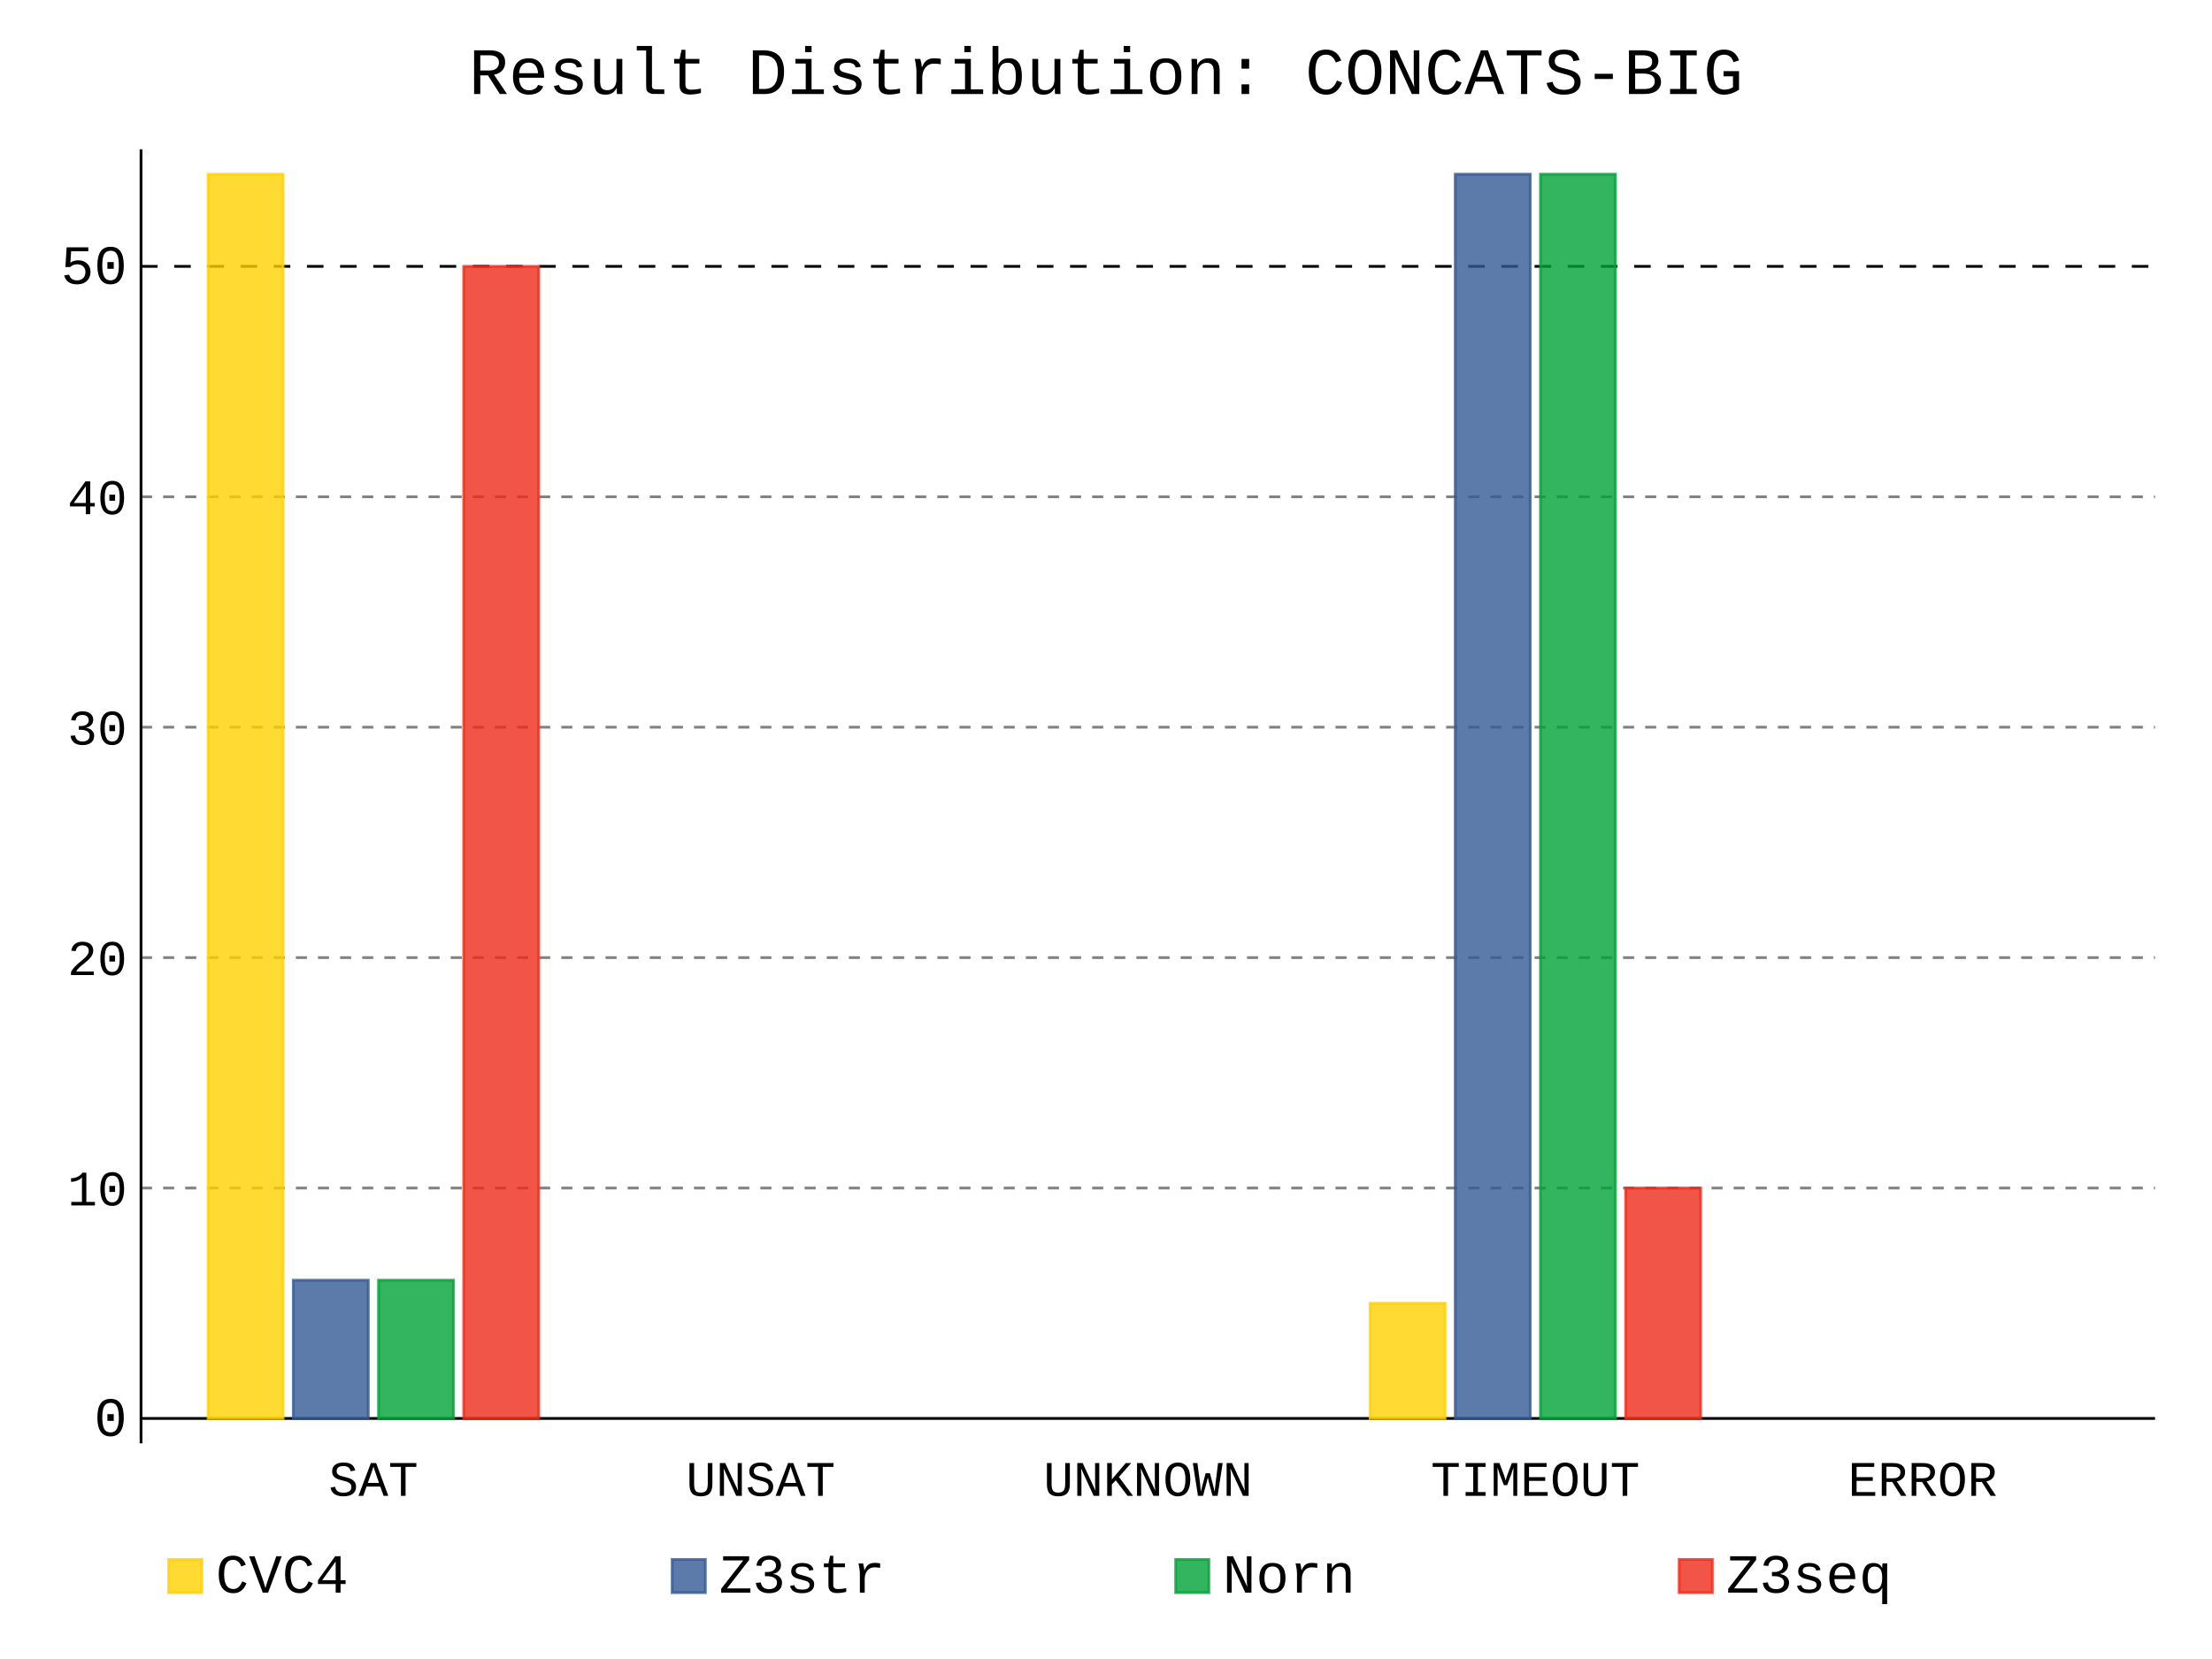
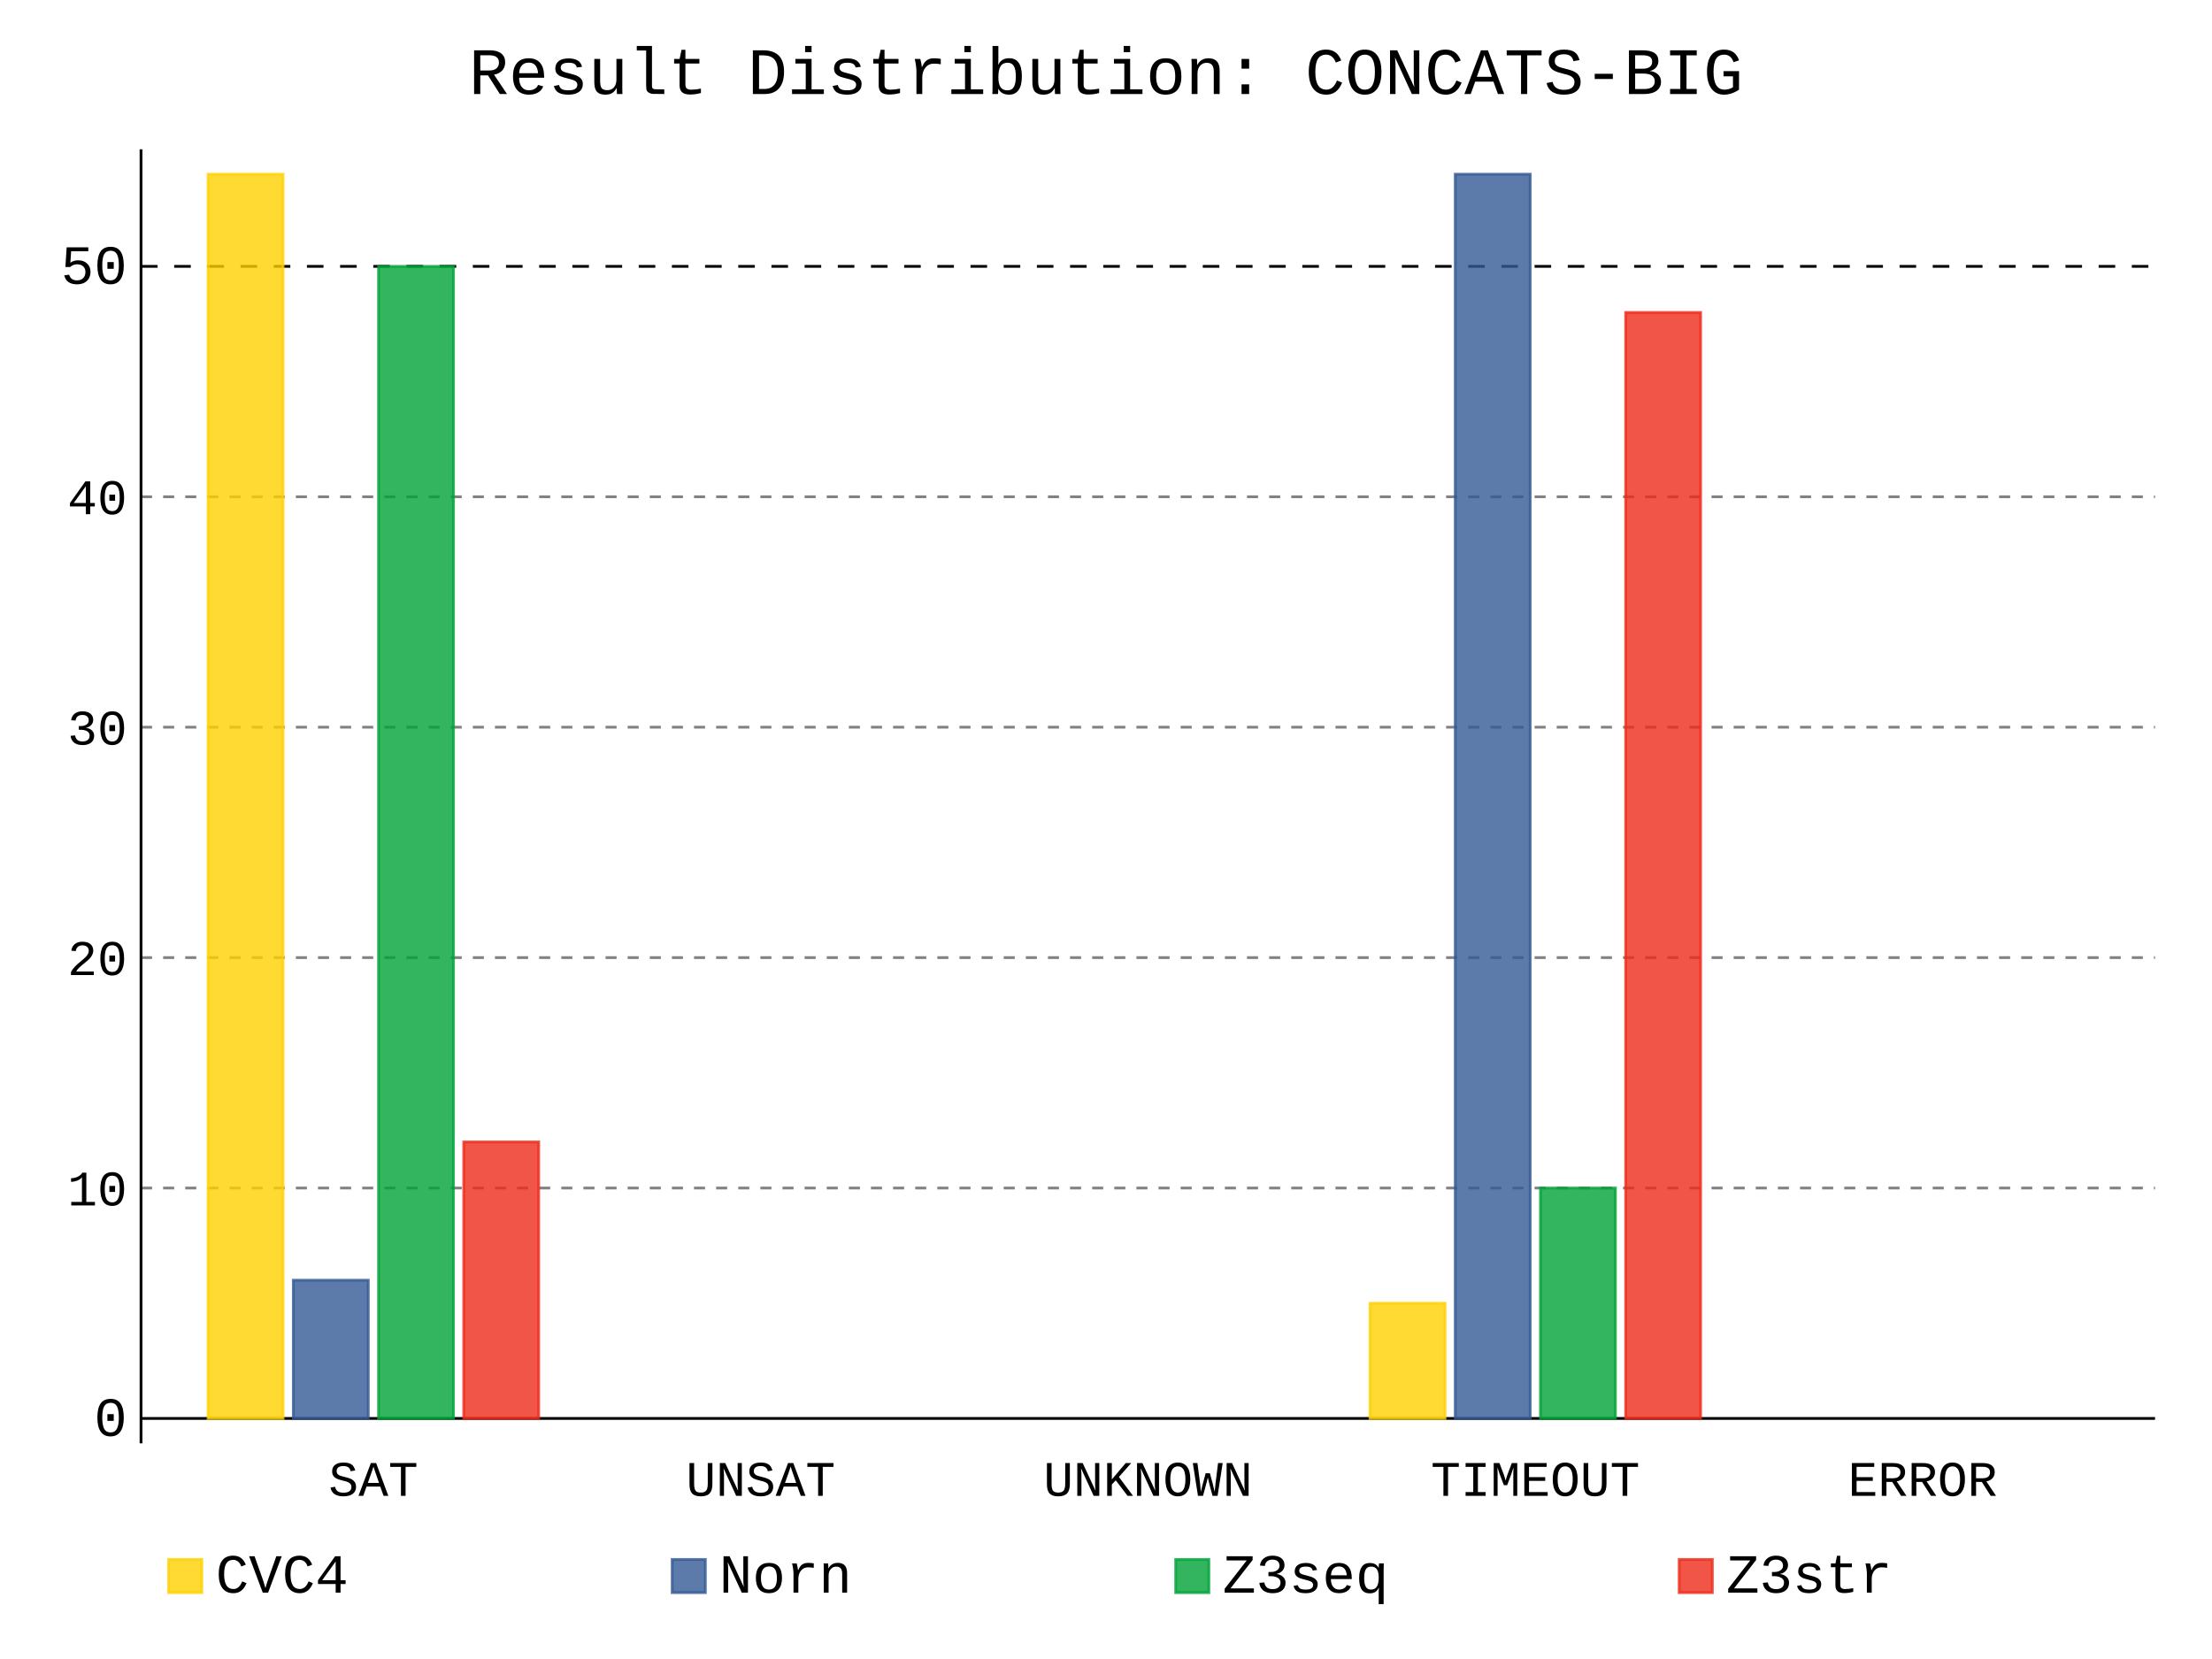
- <svg xmlns="http://www.w3.org/2000/svg" id="chart-d1fb189b-f89b-45f4-9f9b-8a8bd443abf0" class="pygal-chart" viewBox="0 0 800 600">
+ <svg xmlns="http://www.w3.org/2000/svg" id="chart-12f59efa-0dc2-4ca8-9bf0-c1b0cb003728" class="pygal-chart" viewBox="0 0 800 600">
  <defs>
-     <style type="text/css">#chart-d1fb189b-f89b-45f4-9f9b-8a8bd443abf0{-webkit-user-select:none;-webkit-font-smoothing:antialiased;font-family:Consolas,"Liberation Mono",Menlo,Courier,monospace}#chart-d1fb189b-f89b-45f4-9f9b-8a8bd443abf0 .title{font-family:Consolas,"Liberation Mono",Menlo,Courier,monospace;font-size:24px}#chart-d1fb189b-f89b-45f4-9f9b-8a8bd443abf0 .legends .legend text{font-family:Consolas,"Liberation Mono",Menlo,Courier,monospace;font-size:20px}#chart-d1fb189b-f89b-45f4-9f9b-8a8bd443abf0 .axis text{font-family:Consolas,"Liberation Mono",Menlo,Courier,monospace;font-size:18px}#chart-d1fb189b-f89b-45f4-9f9b-8a8bd443abf0 .axis text.major{font-family:Consolas,"Liberation Mono",Menlo,Courier,monospace;font-size:20px}#chart-d1fb189b-f89b-45f4-9f9b-8a8bd443abf0 .text-overlay text.value{font-family:Consolas,"Liberation Mono",Menlo,Courier,monospace;font-size:22px}#chart-d1fb189b-f89b-45f4-9f9b-8a8bd443abf0 .text-overlay text.label{font-family:Consolas,"Liberation Mono",Menlo,Courier,monospace;font-size:20px}#chart-d1fb189b-f89b-45f4-9f9b-8a8bd443abf0 .tooltip{font-family:Consolas,"Liberation Mono",Menlo,Courier,monospace;font-size:20px}#chart-d1fb189b-f89b-45f4-9f9b-8a8bd443abf0 text.no_data{font-family:Consolas,"Liberation Mono",Menlo,Courier,monospace;font-size:64px}
- #chart-d1fb189b-f89b-45f4-9f9b-8a8bd443abf0{background-color:#FFFFFF}#chart-d1fb189b-f89b-45f4-9f9b-8a8bd443abf0 path,#chart-d1fb189b-f89b-45f4-9f9b-8a8bd443abf0 line,#chart-d1fb189b-f89b-45f4-9f9b-8a8bd443abf0 rect,#chart-d1fb189b-f89b-45f4-9f9b-8a8bd443abf0 circle{-webkit-transition:100ms;-moz-transition:100ms;transition:100ms}#chart-d1fb189b-f89b-45f4-9f9b-8a8bd443abf0 .graph &gt; .background{fill:#FFFFFF}#chart-d1fb189b-f89b-45f4-9f9b-8a8bd443abf0 .plot &gt; .background{fill:#FFFFFF}#chart-d1fb189b-f89b-45f4-9f9b-8a8bd443abf0 .graph{fill:#000000}#chart-d1fb189b-f89b-45f4-9f9b-8a8bd443abf0 text.no_data{fill:#000000}#chart-d1fb189b-f89b-45f4-9f9b-8a8bd443abf0 .title{fill:#000000}#chart-d1fb189b-f89b-45f4-9f9b-8a8bd443abf0 .legends .legend text{fill:#000000}#chart-d1fb189b-f89b-45f4-9f9b-8a8bd443abf0 .legends .legend:hover text{fill:#000000}#chart-d1fb189b-f89b-45f4-9f9b-8a8bd443abf0 .axis .line{stroke:#000000}#chart-d1fb189b-f89b-45f4-9f9b-8a8bd443abf0 .axis .guide.line{stroke:#828282}#chart-d1fb189b-f89b-45f4-9f9b-8a8bd443abf0 .axis .major.line{stroke:#000000}#chart-d1fb189b-f89b-45f4-9f9b-8a8bd443abf0 .axis text.major{fill:#000000}#chart-d1fb189b-f89b-45f4-9f9b-8a8bd443abf0 .axis.y .guides:hover .guide.line,#chart-d1fb189b-f89b-45f4-9f9b-8a8bd443abf0 .line-graph .axis.x .guides:hover .guide.line,#chart-d1fb189b-f89b-45f4-9f9b-8a8bd443abf0 .stackedline-graph .axis.x .guides:hover .guide.line,#chart-d1fb189b-f89b-45f4-9f9b-8a8bd443abf0 .xy-graph .axis.x .guides:hover .guide.line{stroke:#000000}#chart-d1fb189b-f89b-45f4-9f9b-8a8bd443abf0 .axis .guides:hover text{fill:#000000}#chart-d1fb189b-f89b-45f4-9f9b-8a8bd443abf0 .reactive{fill-opacity:.8;stroke-opacity:.8}#chart-d1fb189b-f89b-45f4-9f9b-8a8bd443abf0 .ci{stroke:#000000}#chart-d1fb189b-f89b-45f4-9f9b-8a8bd443abf0 .reactive.active,#chart-d1fb189b-f89b-45f4-9f9b-8a8bd443abf0 .active .reactive{fill-opacity:.9;stroke-opacity:.9;stroke-width:4}#chart-d1fb189b-f89b-45f4-9f9b-8a8bd443abf0 .ci .reactive.active{stroke-width:1.5}#chart-d1fb189b-f89b-45f4-9f9b-8a8bd443abf0 .series text{fill:#000000}#chart-d1fb189b-f89b-45f4-9f9b-8a8bd443abf0 .tooltip rect{fill:#FFFFFF;stroke:#000000;-webkit-transition:opacity 100ms;-moz-transition:opacity 100ms;transition:opacity 100ms}#chart-d1fb189b-f89b-45f4-9f9b-8a8bd443abf0 .tooltip .label{fill:#000000}#chart-d1fb189b-f89b-45f4-9f9b-8a8bd443abf0 .tooltip .label{fill:#000000}#chart-d1fb189b-f89b-45f4-9f9b-8a8bd443abf0 .tooltip .legend{font-size:.8em;fill:#828282}#chart-d1fb189b-f89b-45f4-9f9b-8a8bd443abf0 .tooltip .x_label{font-size:.6em;fill:#000000}#chart-d1fb189b-f89b-45f4-9f9b-8a8bd443abf0 .tooltip .xlink{font-size:.5em;text-decoration:underline}#chart-d1fb189b-f89b-45f4-9f9b-8a8bd443abf0 .tooltip .value{font-size:1.5em}#chart-d1fb189b-f89b-45f4-9f9b-8a8bd443abf0 .bound{font-size:.5em}#chart-d1fb189b-f89b-45f4-9f9b-8a8bd443abf0 .max-value{font-size:.75em;fill:#828282}#chart-d1fb189b-f89b-45f4-9f9b-8a8bd443abf0 .map-element{fill:#FFFFFF;stroke:#828282 !important}#chart-d1fb189b-f89b-45f4-9f9b-8a8bd443abf0 .map-element .reactive{fill-opacity:inherit;stroke-opacity:inherit}#chart-d1fb189b-f89b-45f4-9f9b-8a8bd443abf0 .color-0,#chart-d1fb189b-f89b-45f4-9f9b-8a8bd443abf0 .color-0 a:visited{stroke:#FFD000;fill:#FFD000}#chart-d1fb189b-f89b-45f4-9f9b-8a8bd443abf0 .color-1,#chart-d1fb189b-f89b-45f4-9f9b-8a8bd443abf0 .color-1 a:visited{stroke:#345995;fill:#345995}#chart-d1fb189b-f89b-45f4-9f9b-8a8bd443abf0 .color-2,#chart-d1fb189b-f89b-45f4-9f9b-8a8bd443abf0 .color-2 a:visited{stroke:#01A337;fill:#01A337}#chart-d1fb189b-f89b-45f4-9f9b-8a8bd443abf0 .color-3,#chart-d1fb189b-f89b-45f4-9f9b-8a8bd443abf0 .color-3 a:visited{stroke:#ED2B1A;fill:#ED2B1A}#chart-d1fb189b-f89b-45f4-9f9b-8a8bd443abf0 .text-overlay .color-0 text{fill:black}#chart-d1fb189b-f89b-45f4-9f9b-8a8bd443abf0 .text-overlay .color-1 text{fill:black}#chart-d1fb189b-f89b-45f4-9f9b-8a8bd443abf0 .text-overlay .color-2 text{fill:black}#chart-d1fb189b-f89b-45f4-9f9b-8a8bd443abf0 .text-overlay .color-3 text{fill:black}
- #chart-d1fb189b-f89b-45f4-9f9b-8a8bd443abf0 text.no_data{text-anchor:middle}#chart-d1fb189b-f89b-45f4-9f9b-8a8bd443abf0 .guide.line{fill:none}#chart-d1fb189b-f89b-45f4-9f9b-8a8bd443abf0 .centered{text-anchor:middle}#chart-d1fb189b-f89b-45f4-9f9b-8a8bd443abf0 .title{text-anchor:middle}#chart-d1fb189b-f89b-45f4-9f9b-8a8bd443abf0 .legends .legend text{fill-opacity:1}#chart-d1fb189b-f89b-45f4-9f9b-8a8bd443abf0 .axis.x text{text-anchor:middle}#chart-d1fb189b-f89b-45f4-9f9b-8a8bd443abf0 .axis.x:not(.web) text[transform]{text-anchor:start}#chart-d1fb189b-f89b-45f4-9f9b-8a8bd443abf0 .axis.x:not(.web) text[transform].backwards{text-anchor:end}#chart-d1fb189b-f89b-45f4-9f9b-8a8bd443abf0 .axis.y text{text-anchor:end}#chart-d1fb189b-f89b-45f4-9f9b-8a8bd443abf0 .axis.y text[transform].backwards{text-anchor:start}#chart-d1fb189b-f89b-45f4-9f9b-8a8bd443abf0 .axis.y2 text{text-anchor:start}#chart-d1fb189b-f89b-45f4-9f9b-8a8bd443abf0 .axis.y2 text[transform].backwards{text-anchor:end}#chart-d1fb189b-f89b-45f4-9f9b-8a8bd443abf0 .axis .guide.line{stroke-dasharray:4,4}#chart-d1fb189b-f89b-45f4-9f9b-8a8bd443abf0 .axis .major.guide.line{stroke-dasharray:6,6}#chart-d1fb189b-f89b-45f4-9f9b-8a8bd443abf0 .horizontal .axis.y .guide.line,#chart-d1fb189b-f89b-45f4-9f9b-8a8bd443abf0 .horizontal .axis.y2 .guide.line,#chart-d1fb189b-f89b-45f4-9f9b-8a8bd443abf0 .vertical .axis.x .guide.line{opacity:0}#chart-d1fb189b-f89b-45f4-9f9b-8a8bd443abf0 .horizontal .axis.always_show .guide.line,#chart-d1fb189b-f89b-45f4-9f9b-8a8bd443abf0 .vertical .axis.always_show .guide.line{opacity:1 !important}#chart-d1fb189b-f89b-45f4-9f9b-8a8bd443abf0 .axis.y .guides:hover .guide.line,#chart-d1fb189b-f89b-45f4-9f9b-8a8bd443abf0 .axis.y2 .guides:hover .guide.line,#chart-d1fb189b-f89b-45f4-9f9b-8a8bd443abf0 .axis.x .guides:hover .guide.line{opacity:1}#chart-d1fb189b-f89b-45f4-9f9b-8a8bd443abf0 .axis .guides:hover text{opacity:1}#chart-d1fb189b-f89b-45f4-9f9b-8a8bd443abf0 .nofill{fill:none}#chart-d1fb189b-f89b-45f4-9f9b-8a8bd443abf0 .subtle-fill{fill-opacity:.2}#chart-d1fb189b-f89b-45f4-9f9b-8a8bd443abf0 .dot{stroke-width:1px;fill-opacity:1}#chart-d1fb189b-f89b-45f4-9f9b-8a8bd443abf0 .dot.active{stroke-width:5px}#chart-d1fb189b-f89b-45f4-9f9b-8a8bd443abf0 .dot.negative{fill:transparent}#chart-d1fb189b-f89b-45f4-9f9b-8a8bd443abf0 text,#chart-d1fb189b-f89b-45f4-9f9b-8a8bd443abf0 tspan{stroke:none !important}#chart-d1fb189b-f89b-45f4-9f9b-8a8bd443abf0 .series text.active{opacity:1}#chart-d1fb189b-f89b-45f4-9f9b-8a8bd443abf0 .tooltip rect{fill-opacity:.95;stroke-width:.5}#chart-d1fb189b-f89b-45f4-9f9b-8a8bd443abf0 .tooltip text{fill-opacity:1}#chart-d1fb189b-f89b-45f4-9f9b-8a8bd443abf0 .showable{visibility:hidden}#chart-d1fb189b-f89b-45f4-9f9b-8a8bd443abf0 .showable.shown{visibility:visible}#chart-d1fb189b-f89b-45f4-9f9b-8a8bd443abf0 .gauge-background{fill:rgba(229,229,229,1);stroke:none}#chart-d1fb189b-f89b-45f4-9f9b-8a8bd443abf0 .bg-lines{stroke:#FFFFFF;stroke-width:2px}</style>
+     <style type="text/css">#chart-12f59efa-0dc2-4ca8-9bf0-c1b0cb003728{-webkit-user-select:none;-webkit-font-smoothing:antialiased;font-family:Consolas,"Liberation Mono",Menlo,Courier,monospace}#chart-12f59efa-0dc2-4ca8-9bf0-c1b0cb003728 .title{font-family:Consolas,"Liberation Mono",Menlo,Courier,monospace;font-size:24px}#chart-12f59efa-0dc2-4ca8-9bf0-c1b0cb003728 .legends .legend text{font-family:Consolas,"Liberation Mono",Menlo,Courier,monospace;font-size:20px}#chart-12f59efa-0dc2-4ca8-9bf0-c1b0cb003728 .axis text{font-family:Consolas,"Liberation Mono",Menlo,Courier,monospace;font-size:18px}#chart-12f59efa-0dc2-4ca8-9bf0-c1b0cb003728 .axis text.major{font-family:Consolas,"Liberation Mono",Menlo,Courier,monospace;font-size:20px}#chart-12f59efa-0dc2-4ca8-9bf0-c1b0cb003728 .text-overlay text.value{font-family:Consolas,"Liberation Mono",Menlo,Courier,monospace;font-size:22px}#chart-12f59efa-0dc2-4ca8-9bf0-c1b0cb003728 .text-overlay text.label{font-family:Consolas,"Liberation Mono",Menlo,Courier,monospace;font-size:20px}#chart-12f59efa-0dc2-4ca8-9bf0-c1b0cb003728 .tooltip{font-family:Consolas,"Liberation Mono",Menlo,Courier,monospace;font-size:20px}#chart-12f59efa-0dc2-4ca8-9bf0-c1b0cb003728 text.no_data{font-family:Consolas,"Liberation Mono",Menlo,Courier,monospace;font-size:64px}
+ #chart-12f59efa-0dc2-4ca8-9bf0-c1b0cb003728{background-color:#FFFFFF}#chart-12f59efa-0dc2-4ca8-9bf0-c1b0cb003728 path,#chart-12f59efa-0dc2-4ca8-9bf0-c1b0cb003728 line,#chart-12f59efa-0dc2-4ca8-9bf0-c1b0cb003728 rect,#chart-12f59efa-0dc2-4ca8-9bf0-c1b0cb003728 circle{-webkit-transition:100ms;-moz-transition:100ms;transition:100ms}#chart-12f59efa-0dc2-4ca8-9bf0-c1b0cb003728 .graph &gt; .background{fill:#FFFFFF}#chart-12f59efa-0dc2-4ca8-9bf0-c1b0cb003728 .plot &gt; .background{fill:#FFFFFF}#chart-12f59efa-0dc2-4ca8-9bf0-c1b0cb003728 .graph{fill:#000000}#chart-12f59efa-0dc2-4ca8-9bf0-c1b0cb003728 text.no_data{fill:#000000}#chart-12f59efa-0dc2-4ca8-9bf0-c1b0cb003728 .title{fill:#000000}#chart-12f59efa-0dc2-4ca8-9bf0-c1b0cb003728 .legends .legend text{fill:#000000}#chart-12f59efa-0dc2-4ca8-9bf0-c1b0cb003728 .legends .legend:hover text{fill:#000000}#chart-12f59efa-0dc2-4ca8-9bf0-c1b0cb003728 .axis .line{stroke:#000000}#chart-12f59efa-0dc2-4ca8-9bf0-c1b0cb003728 .axis .guide.line{stroke:#828282}#chart-12f59efa-0dc2-4ca8-9bf0-c1b0cb003728 .axis .major.line{stroke:#000000}#chart-12f59efa-0dc2-4ca8-9bf0-c1b0cb003728 .axis text.major{fill:#000000}#chart-12f59efa-0dc2-4ca8-9bf0-c1b0cb003728 .axis.y .guides:hover .guide.line,#chart-12f59efa-0dc2-4ca8-9bf0-c1b0cb003728 .line-graph .axis.x .guides:hover .guide.line,#chart-12f59efa-0dc2-4ca8-9bf0-c1b0cb003728 .stackedline-graph .axis.x .guides:hover .guide.line,#chart-12f59efa-0dc2-4ca8-9bf0-c1b0cb003728 .xy-graph .axis.x .guides:hover .guide.line{stroke:#000000}#chart-12f59efa-0dc2-4ca8-9bf0-c1b0cb003728 .axis .guides:hover text{fill:#000000}#chart-12f59efa-0dc2-4ca8-9bf0-c1b0cb003728 .reactive{fill-opacity:.8;stroke-opacity:.8}#chart-12f59efa-0dc2-4ca8-9bf0-c1b0cb003728 .ci{stroke:#000000}#chart-12f59efa-0dc2-4ca8-9bf0-c1b0cb003728 .reactive.active,#chart-12f59efa-0dc2-4ca8-9bf0-c1b0cb003728 .active .reactive{fill-opacity:.9;stroke-opacity:.9;stroke-width:4}#chart-12f59efa-0dc2-4ca8-9bf0-c1b0cb003728 .ci .reactive.active{stroke-width:1.5}#chart-12f59efa-0dc2-4ca8-9bf0-c1b0cb003728 .series text{fill:#000000}#chart-12f59efa-0dc2-4ca8-9bf0-c1b0cb003728 .tooltip rect{fill:#FFFFFF;stroke:#000000;-webkit-transition:opacity 100ms;-moz-transition:opacity 100ms;transition:opacity 100ms}#chart-12f59efa-0dc2-4ca8-9bf0-c1b0cb003728 .tooltip .label{fill:#000000}#chart-12f59efa-0dc2-4ca8-9bf0-c1b0cb003728 .tooltip .label{fill:#000000}#chart-12f59efa-0dc2-4ca8-9bf0-c1b0cb003728 .tooltip .legend{font-size:.8em;fill:#828282}#chart-12f59efa-0dc2-4ca8-9bf0-c1b0cb003728 .tooltip .x_label{font-size:.6em;fill:#000000}#chart-12f59efa-0dc2-4ca8-9bf0-c1b0cb003728 .tooltip .xlink{font-size:.5em;text-decoration:underline}#chart-12f59efa-0dc2-4ca8-9bf0-c1b0cb003728 .tooltip .value{font-size:1.5em}#chart-12f59efa-0dc2-4ca8-9bf0-c1b0cb003728 .bound{font-size:.5em}#chart-12f59efa-0dc2-4ca8-9bf0-c1b0cb003728 .max-value{font-size:.75em;fill:#828282}#chart-12f59efa-0dc2-4ca8-9bf0-c1b0cb003728 .map-element{fill:#FFFFFF;stroke:#828282 !important}#chart-12f59efa-0dc2-4ca8-9bf0-c1b0cb003728 .map-element .reactive{fill-opacity:inherit;stroke-opacity:inherit}#chart-12f59efa-0dc2-4ca8-9bf0-c1b0cb003728 .color-0,#chart-12f59efa-0dc2-4ca8-9bf0-c1b0cb003728 .color-0 a:visited{stroke:#FFD000;fill:#FFD000}#chart-12f59efa-0dc2-4ca8-9bf0-c1b0cb003728 .color-1,#chart-12f59efa-0dc2-4ca8-9bf0-c1b0cb003728 .color-1 a:visited{stroke:#345995;fill:#345995}#chart-12f59efa-0dc2-4ca8-9bf0-c1b0cb003728 .color-2,#chart-12f59efa-0dc2-4ca8-9bf0-c1b0cb003728 .color-2 a:visited{stroke:#01A337;fill:#01A337}#chart-12f59efa-0dc2-4ca8-9bf0-c1b0cb003728 .color-3,#chart-12f59efa-0dc2-4ca8-9bf0-c1b0cb003728 .color-3 a:visited{stroke:#ED2B1A;fill:#ED2B1A}#chart-12f59efa-0dc2-4ca8-9bf0-c1b0cb003728 .text-overlay .color-0 text{fill:black}#chart-12f59efa-0dc2-4ca8-9bf0-c1b0cb003728 .text-overlay .color-1 text{fill:black}#chart-12f59efa-0dc2-4ca8-9bf0-c1b0cb003728 .text-overlay .color-2 text{fill:black}#chart-12f59efa-0dc2-4ca8-9bf0-c1b0cb003728 .text-overlay .color-3 text{fill:black}
+ #chart-12f59efa-0dc2-4ca8-9bf0-c1b0cb003728 text.no_data{text-anchor:middle}#chart-12f59efa-0dc2-4ca8-9bf0-c1b0cb003728 .guide.line{fill:none}#chart-12f59efa-0dc2-4ca8-9bf0-c1b0cb003728 .centered{text-anchor:middle}#chart-12f59efa-0dc2-4ca8-9bf0-c1b0cb003728 .title{text-anchor:middle}#chart-12f59efa-0dc2-4ca8-9bf0-c1b0cb003728 .legends .legend text{fill-opacity:1}#chart-12f59efa-0dc2-4ca8-9bf0-c1b0cb003728 .axis.x text{text-anchor:middle}#chart-12f59efa-0dc2-4ca8-9bf0-c1b0cb003728 .axis.x:not(.web) text[transform]{text-anchor:start}#chart-12f59efa-0dc2-4ca8-9bf0-c1b0cb003728 .axis.x:not(.web) text[transform].backwards{text-anchor:end}#chart-12f59efa-0dc2-4ca8-9bf0-c1b0cb003728 .axis.y text{text-anchor:end}#chart-12f59efa-0dc2-4ca8-9bf0-c1b0cb003728 .axis.y text[transform].backwards{text-anchor:start}#chart-12f59efa-0dc2-4ca8-9bf0-c1b0cb003728 .axis.y2 text{text-anchor:start}#chart-12f59efa-0dc2-4ca8-9bf0-c1b0cb003728 .axis.y2 text[transform].backwards{text-anchor:end}#chart-12f59efa-0dc2-4ca8-9bf0-c1b0cb003728 .axis .guide.line{stroke-dasharray:4,4}#chart-12f59efa-0dc2-4ca8-9bf0-c1b0cb003728 .axis .major.guide.line{stroke-dasharray:6,6}#chart-12f59efa-0dc2-4ca8-9bf0-c1b0cb003728 .horizontal .axis.y .guide.line,#chart-12f59efa-0dc2-4ca8-9bf0-c1b0cb003728 .horizontal .axis.y2 .guide.line,#chart-12f59efa-0dc2-4ca8-9bf0-c1b0cb003728 .vertical .axis.x .guide.line{opacity:0}#chart-12f59efa-0dc2-4ca8-9bf0-c1b0cb003728 .horizontal .axis.always_show .guide.line,#chart-12f59efa-0dc2-4ca8-9bf0-c1b0cb003728 .vertical .axis.always_show .guide.line{opacity:1 !important}#chart-12f59efa-0dc2-4ca8-9bf0-c1b0cb003728 .axis.y .guides:hover .guide.line,#chart-12f59efa-0dc2-4ca8-9bf0-c1b0cb003728 .axis.y2 .guides:hover .guide.line,#chart-12f59efa-0dc2-4ca8-9bf0-c1b0cb003728 .axis.x .guides:hover .guide.line{opacity:1}#chart-12f59efa-0dc2-4ca8-9bf0-c1b0cb003728 .axis .guides:hover text{opacity:1}#chart-12f59efa-0dc2-4ca8-9bf0-c1b0cb003728 .nofill{fill:none}#chart-12f59efa-0dc2-4ca8-9bf0-c1b0cb003728 .subtle-fill{fill-opacity:.2}#chart-12f59efa-0dc2-4ca8-9bf0-c1b0cb003728 .dot{stroke-width:1px;fill-opacity:1}#chart-12f59efa-0dc2-4ca8-9bf0-c1b0cb003728 .dot.active{stroke-width:5px}#chart-12f59efa-0dc2-4ca8-9bf0-c1b0cb003728 .dot.negative{fill:transparent}#chart-12f59efa-0dc2-4ca8-9bf0-c1b0cb003728 text,#chart-12f59efa-0dc2-4ca8-9bf0-c1b0cb003728 tspan{stroke:none !important}#chart-12f59efa-0dc2-4ca8-9bf0-c1b0cb003728 .series text.active{opacity:1}#chart-12f59efa-0dc2-4ca8-9bf0-c1b0cb003728 .tooltip rect{fill-opacity:.95;stroke-width:.5}#chart-12f59efa-0dc2-4ca8-9bf0-c1b0cb003728 .tooltip text{fill-opacity:1}#chart-12f59efa-0dc2-4ca8-9bf0-c1b0cb003728 .showable{visibility:hidden}#chart-12f59efa-0dc2-4ca8-9bf0-c1b0cb003728 .showable.shown{visibility:visible}#chart-12f59efa-0dc2-4ca8-9bf0-c1b0cb003728 .gauge-background{fill:rgba(229,229,229,1);stroke:none}#chart-12f59efa-0dc2-4ca8-9bf0-c1b0cb003728 .bg-lines{stroke:#FFFFFF;stroke-width:2px}</style>
  </defs>
  <g class="graph bar-graph vertical">
    <rect class="background" height="600" width="800" x="0" y="0" />
    <g class="plot" transform="translate(51, 54)">
      <rect class="background" height="468.0" width="728.4" x="0" y="0" />
      <g class="axis y always_show">
        <g class="guides">
          <path class="axis major line" d="M0 459 h728.4" />
          <text class="major" x="-5" y="465.3">0</text>
        </g>
        <g class="guides">
          <path class="guide line" d="M0 375.667 h728.4" />
          <text class="" x="-5" y="381.967">10</text>
        </g>
        <g class="guides">
          <path class="guide line" d="M0 292.333 h728.4" />
          <text class="" x="-5" y="298.633">20</text>
        </g>
        <g class="guides">
          <path class="guide line" d="M0 209 h728.4" />
          <text class="" x="-5" y="215.3">30</text>
        </g>
        <g class="guides">
          <path class="guide line" d="M0 125.667 h728.4" />
          <text class="" x="-5" y="131.967">40</text>
        </g>
        <g class="guides">
          <path class="major guide line" d="M0 42.333 h728.4" />
          <text class="major" x="-5" y="48.633">50</text>
        </g>
      </g>
      <g class="axis x">
        <path class="line" d="M0 0 v468" />
        <g class="guides">
          <path class="guide line" d="M84.046 0 v468" />
          <text class="" x="84.046" y="487.0">SAT</text>
        </g>
        <g class="guides">
          <path class="guide line" d="M224.123 0 v468" />
          <text class="" x="224.123" y="487.0">UNSAT</text>
        </g>
        <g class="guides">
          <path class="guide line" d="M364.2 0 v468" />
          <text class="" x="364.2" y="487.0">UNKNOWN</text>
        </g>
        <g class="guides">
          <path class="guide line" d="M504.277 0 v468" />
          <text class="" x="504.277" y="487.0">TIMEOUT</text>
        </g>
        <g class="guides">
          <path class="guide line" d="M644.354 0 v468" />
          <text class="" x="644.354" y="487.0">ERROR</text>
        </g>
      </g>
      <g class="series serie-0 color-0">
        <g class="bars">
          <g class="bar">
            <rect class="rect reactive tooltip-trigger" height="450.0" rx="0" ry="0" width="27.119" x="24.261" y="9.0" />
          </g>
          <g class="bar">
            <rect class="rect reactive tooltip-trigger" height="0.0" rx="0" ry="0" width="27.119" x="164.338" y="459.0" />
          </g>
          <g class="bar">
            <rect class="rect reactive tooltip-trigger" height="0.0" rx="0" ry="0" width="27.119" x="304.415" y="459.0" />
          </g>
          <g class="bar">
            <rect class="rect reactive tooltip-trigger" height="41.667" rx="0" ry="0" width="27.119" x="444.492" y="417.333" />
          </g>
          <g class="bar">
            <rect class="rect reactive tooltip-trigger" height="0.0" rx="0" ry="0" width="27.119" x="584.569" y="459.0" />
          </g>
        </g>
      </g>
      <g class="series serie-1 color-1">
        <g class="bars">
          <g class="bar">
            <rect class="rect reactive tooltip-trigger" height="50.0" rx="0" ry="0" width="27.119" x="55.078" y="409.0" />
          </g>
          <g class="bar">
            <rect class="rect reactive tooltip-trigger" height="0.0" rx="0" ry="0" width="27.119" x="195.155" y="459.0" />
          </g>
          <g class="bar">
            <rect class="rect reactive tooltip-trigger" height="0.0" rx="0" ry="0" width="27.119" x="335.232" y="459.0" />
          </g>
          <g class="bar">
            <rect class="rect reactive tooltip-trigger" height="450.0" rx="0" ry="0" width="27.119" x="475.309" y="9.0" />
          </g>
          <g class="bar">
            <rect class="rect reactive tooltip-trigger" height="0.0" rx="0" ry="0" width="27.119" x="615.386" y="459.0" />
          </g>
        </g>
      </g>
      <g class="series serie-2 color-2">
        <g class="bars">
          <g class="bar">
-             <rect class="rect reactive tooltip-trigger" height="50.0" rx="0" ry="0" width="27.119" x="85.895" y="409.0" />
+             <rect class="rect reactive tooltip-trigger" height="416.667" rx="0" ry="0" width="27.119" x="85.895" y="42.333" />
          </g>
          <g class="bar">
            <rect class="rect reactive tooltip-trigger" height="0.0" rx="0" ry="0" width="27.119" x="225.972" y="459.0" />
          </g>
          <g class="bar">
            <rect class="rect reactive tooltip-trigger" height="0.0" rx="0" ry="0" width="27.119" x="366.049" y="459.0" />
          </g>
          <g class="bar">
-             <rect class="rect reactive tooltip-trigger" height="450.0" rx="0" ry="0" width="27.119" x="506.126" y="9.0" />
+             <rect class="rect reactive tooltip-trigger" height="83.333" rx="0" ry="0" width="27.119" x="506.126" y="375.667" />
          </g>
          <g class="bar">
            <rect class="rect reactive tooltip-trigger" height="0.0" rx="0" ry="0" width="27.119" x="646.203" y="459.0" />
          </g>
        </g>
      </g>
      <g class="series serie-3 color-3">
        <g class="bars">
          <g class="bar">
-             <rect class="rect reactive tooltip-trigger" height="416.667" rx="0" ry="0" width="27.119" x="116.712" y="42.333" />
+             <rect class="rect reactive tooltip-trigger" height="100.0" rx="0" ry="0" width="27.119" x="116.712" y="359.0" />
          </g>
          <g class="bar">
            <rect class="rect reactive tooltip-trigger" height="0.0" rx="0" ry="0" width="27.119" x="256.789" y="459.0" />
          </g>
          <g class="bar">
            <rect class="rect reactive tooltip-trigger" height="0.0" rx="0" ry="0" width="27.119" x="396.866" y="459.0" />
          </g>
          <g class="bar">
-             <rect class="rect reactive tooltip-trigger" height="83.333" rx="0" ry="0" width="27.119" x="536.943" y="375.667" />
+             <rect class="rect reactive tooltip-trigger" height="400.0" rx="0" ry="0" width="27.119" x="536.943" y="59.0" />
          </g>
          <g class="bar">
            <rect class="rect reactive tooltip-trigger" height="0.0" rx="0" ry="0" width="27.119" x="677.02" y="459.0" />
          </g>
        </g>
      </g>
    </g>
    <g class="titles">
      <text class="title plot_title" x="400.0" y="34">Result Distribution: CONCATS-BIG</text>
    </g>
    <g class="plot overlay" transform="translate(51, 54)">
      <g class="series serie-0 color-0" />
      <g class="series serie-1 color-1" />
      <g class="series serie-2 color-2" />
      <g class="series serie-3 color-3" />
    </g>
    <g class="plot text-overlay" transform="translate(51, 54)">
      <g class="series serie-0 color-0" />
      <g class="series serie-1 color-1" />
      <g class="series serie-2 color-2" />
      <g class="series serie-3 color-3" />
    </g>
    <g class="plot tooltip-overlay" transform="translate(51, 54)">
      <g class="tooltip" style="opacity: 0" transform="translate(0 0)">
        <rect class="tooltip-box" height="0" rx="10" ry="10" width="0" />
        <g class="text" />
      </g>
    </g>
    <g class="legends" transform="translate(61, 560)">
      <g class="legend reactive activate-serie" id="activate-serie-0">
        <rect class="color-0 reactive" height="12" width="12" x="0.0" y="4.0" />
        <text x="17.0" y="16.0">CVC4</text>
      </g>
      <g class="legend reactive activate-serie" id="activate-serie-1">
        <rect class="color-1 reactive" height="12" width="12" x="182.1" y="4.0" />
-         <text x="199.1" y="16.0">Z3str</text>
+         <text x="199.1" y="16.0">Norn</text>
      </g>
      <g class="legend reactive activate-serie" id="activate-serie-2">
        <rect class="color-2 reactive" height="12" width="12" x="364.2" y="4.0" />
-         <text x="381.2" y="16.0">Norn</text>
+         <text x="381.2" y="16.0">Z3seq</text>
      </g>
      <g class="legend reactive activate-serie" id="activate-serie-3">
        <rect class="color-3 reactive" height="12" width="12" x="546.3" y="4.0" />
-         <text x="563.3" y="16.0">Z3seq</text>
+         <text x="563.3" y="16.0">Z3str</text>
      </g>
    </g>
  </g>
</svg>
